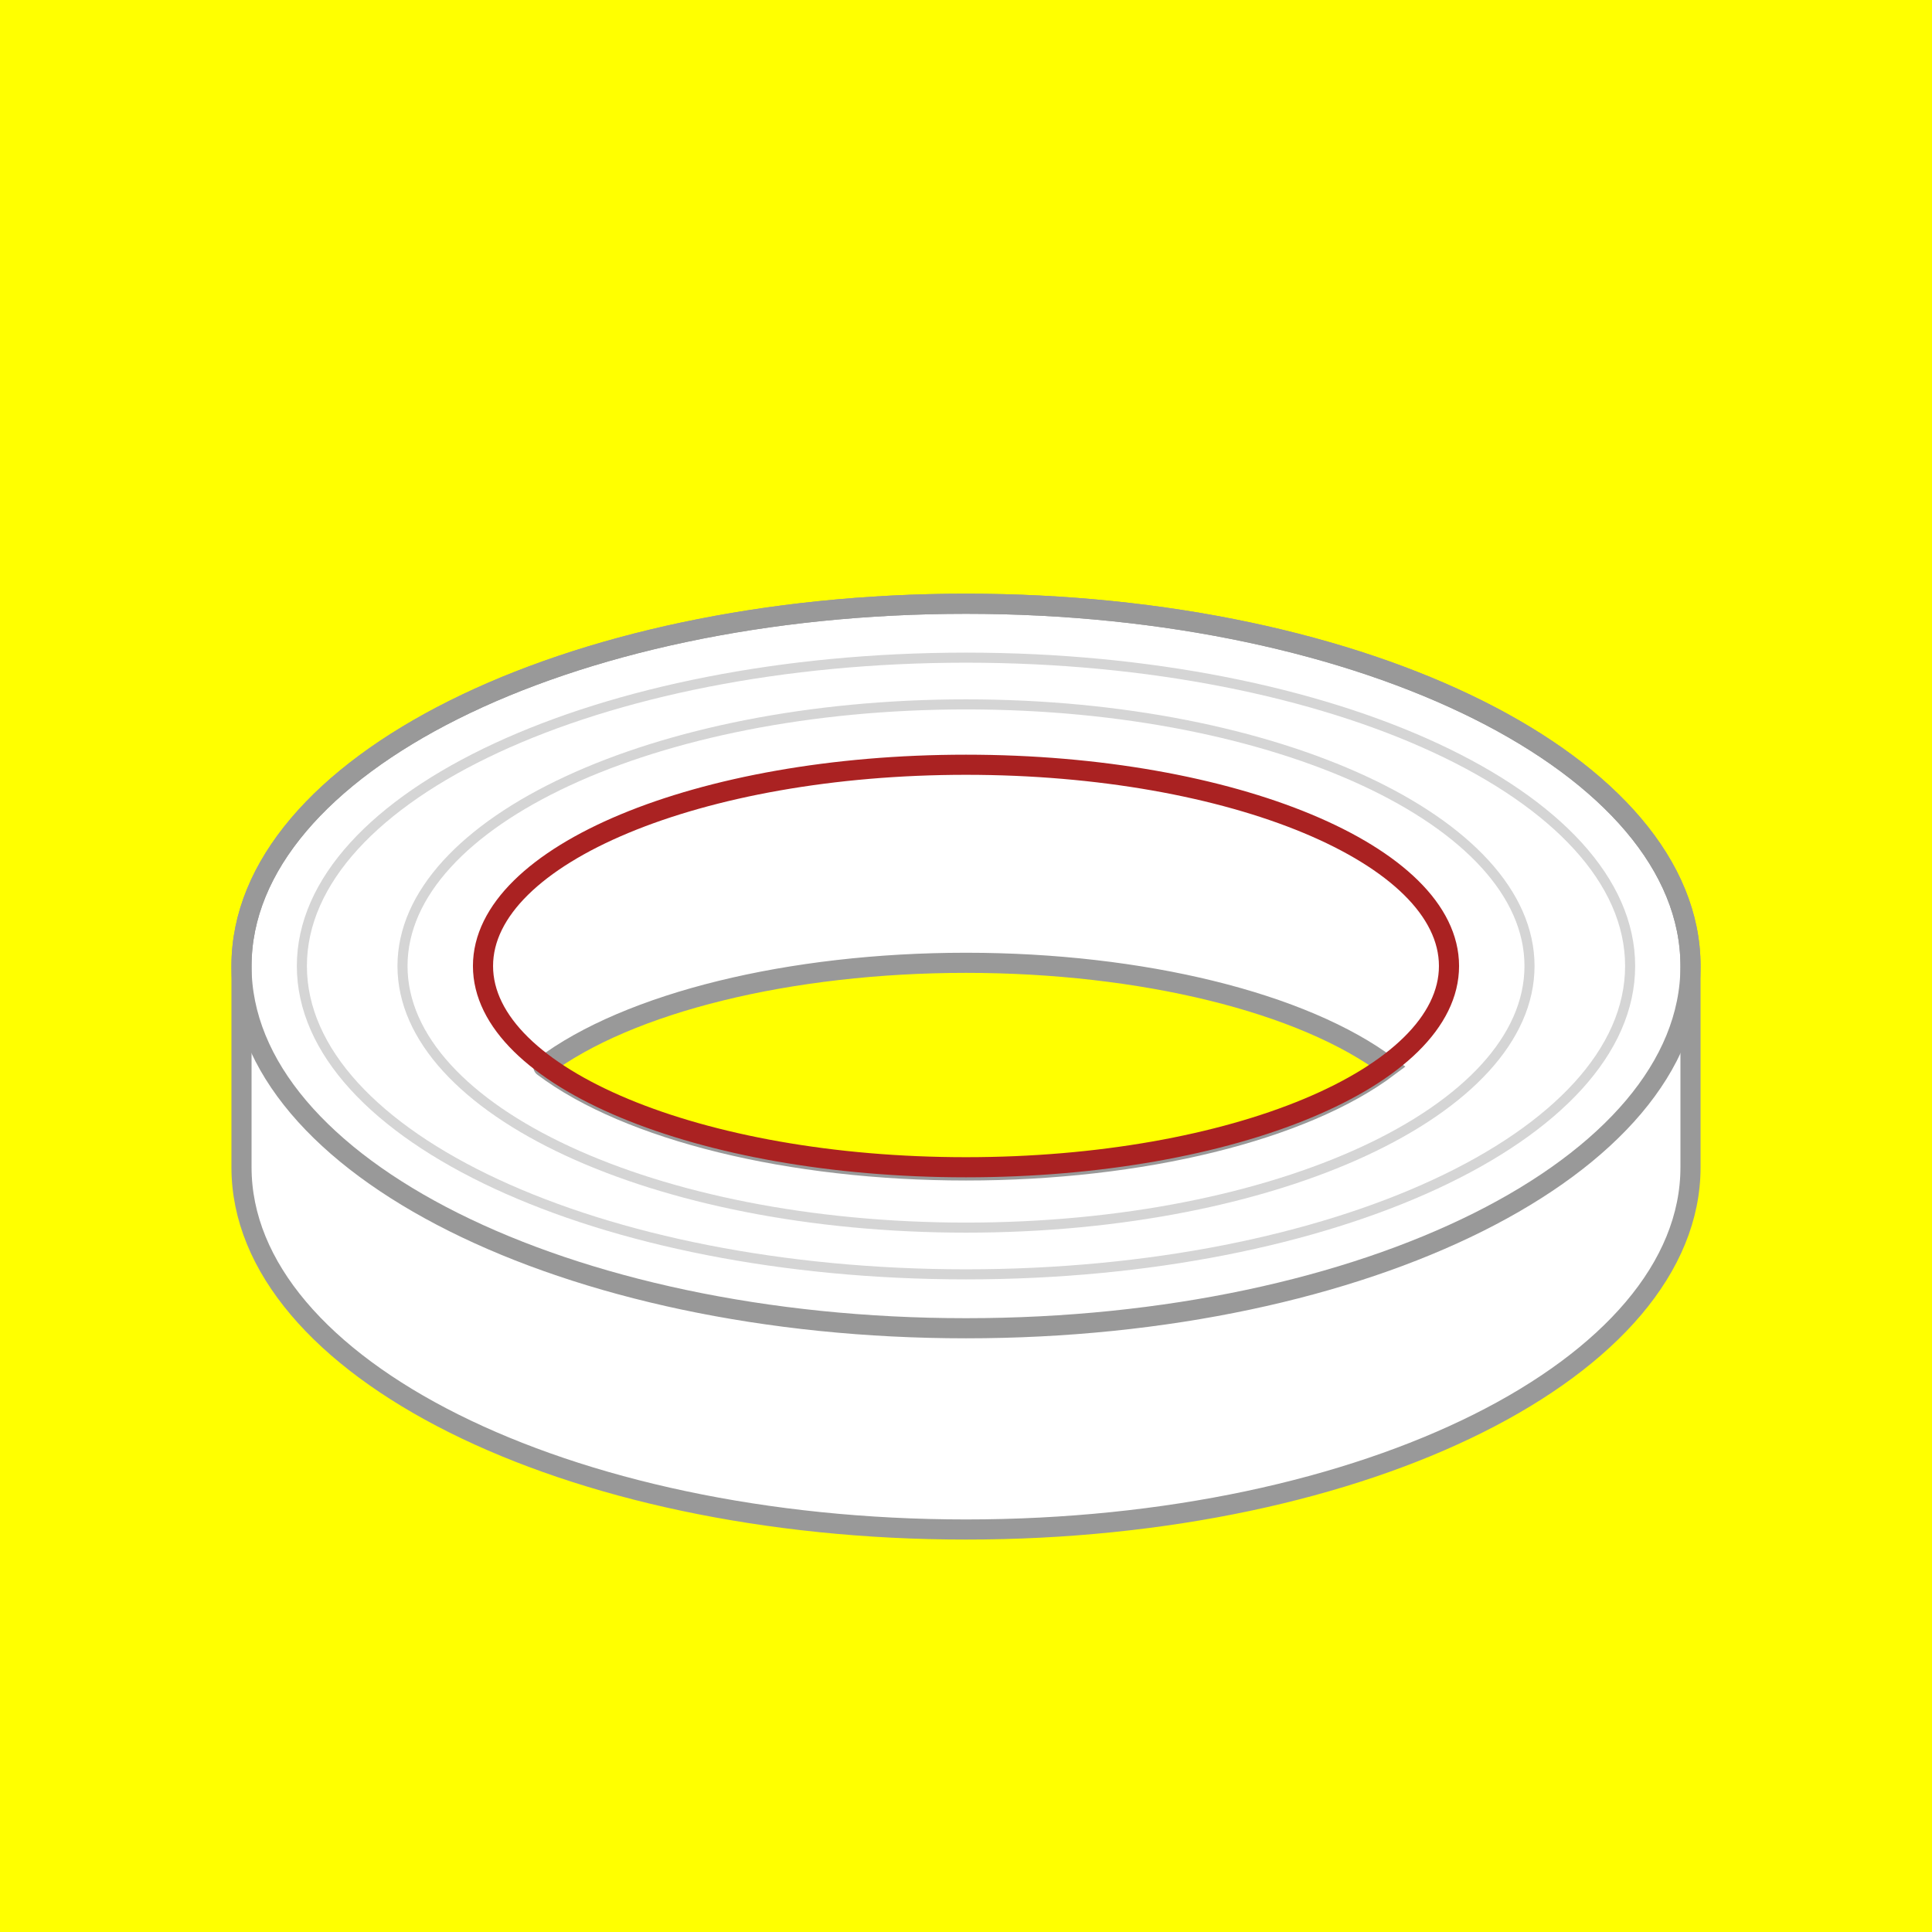
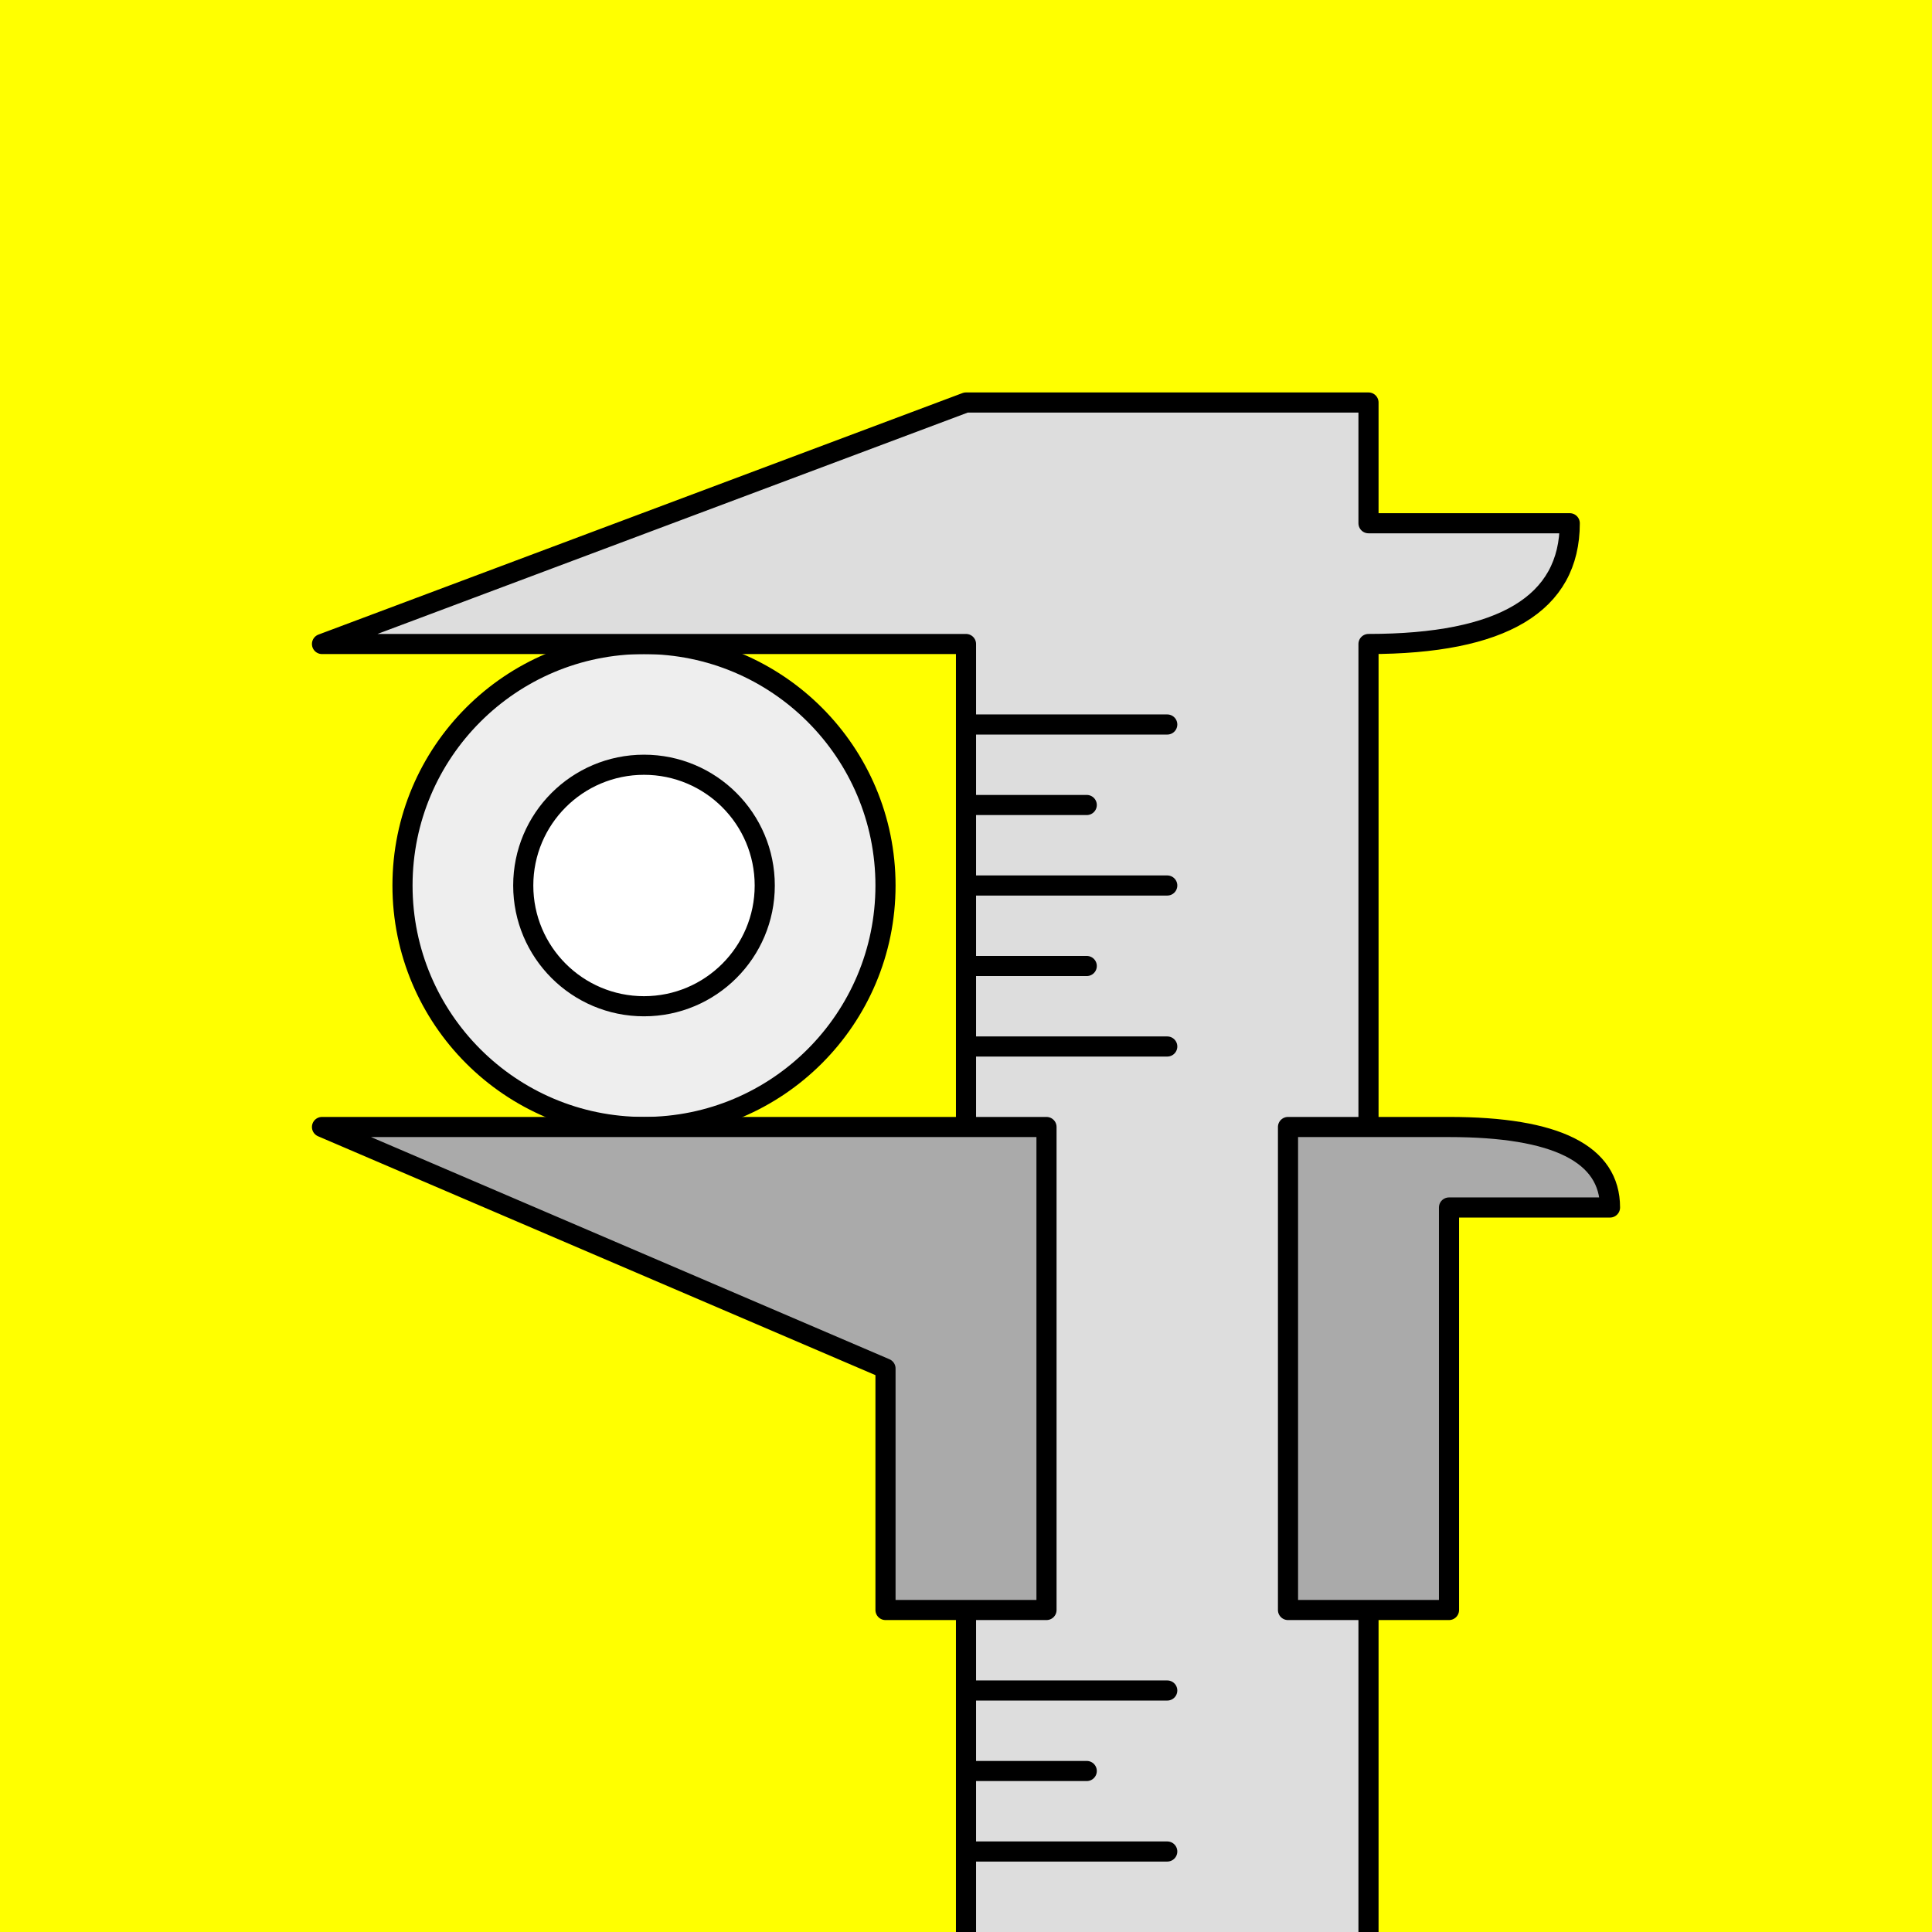
<svg xmlns="http://www.w3.org/2000/svg" width="96px" height="96px" viewBox="0 0 96 96" id="inner-dimension" version="1.1">
+   <rect x="0" y="0" width="96" height="96" fill="yellow" />
  <g>
-     <rect x="0" y="0" width="96" height="96" fill="yellow" />
-     <path class="lower-body background" fill="white" stroke="#999" stroke-width="1px" stroke-linecap="round" stroke-linejoin="butt" d="M12,48 L12,58                 A36,18 0 0 0 84,58                 L84,48                 A36,18 0 0 0 12,48                                  M27,53                 A24,10 0 0 1 69,53                 A24,10 0 0 1 27,53" />
-     <path class="upper-outer" fill="transparent" stroke="#d5d5d5" stroke-width="0.5px" stroke-linecap="round" stroke-linejoin="butt" d="M20,48                 A28,13 0 0 1 76,48                 A28,13 0 0 1 20,48" />
-     <path class="upper-outer" fill="transparent" stroke="#d5d5d5" stroke-width="0.5px" stroke-linecap="round" stroke-linejoin="butt" d="M15,48                 A28,13 0 0 1 81,48                 A28,13 0 0 1 15,48" />
-     <path class="upper-outer" fill="transparent" stroke="#999" stroke-width="1px" stroke-linecap="round" stroke-linejoin="butt" d="M12,48                 A36,18 0 0 1 84,48                 A36,18 0 0 1 12,48" />
-     <path class="upper-centre" fill="transparent" stroke="#aa2222" stroke-width="1px" stroke-linecap="round" stroke-linejoin="round" d="M24,48                 A24,10 0 1 1 72,48                 A24,10 0 1 1 24,48" />
+     <circle cx="32" cy="44" r="12" fill="#eee" stroke="#000" stroke-width="1px" />
+     <circle cx="32" cy="44" r="6" fill="#fff" stroke="#000" stroke-width="1px" />
+   </g>
+   <g>
+     <path fill="#ddd" stroke="#000" stroke-width="1px" stroke-linejoin="round" d="M48,96 48,32 L16,32 L48,20 L68,20                 L68,26 L78,26 Q78,32 68,32                 L68,96" />
+     <path fill="#aaa" stroke="#000" stroke-width="1px" stroke-linejoin="round" d="M52,80 L44,80 L44,68 L16,56 L52,56Z                 M64,80 L72,80 L72,60 L80,60 Q80,56 72,56 L64,56Z" />
+     <line stroke="#000" stroke-width="1px" stroke-linecap="round" x1="48" x2="58" y1="36" y2="36" />
+     <line stroke="#000" stroke-width="1px" stroke-linecap="round" x1="48" x2="54" y1="40" y2="40" />
+     <line stroke="#000" stroke-width="1px" stroke-linecap="round" x1="48" x2="58" y1="44" y2="44" />
+     <line stroke="#000" stroke-width="1px" stroke-linecap="round" x1="48" x2="54" y1="48" y2="48" />
+     <line stroke="#000" stroke-width="1px" stroke-linecap="round" x1="48" x2="58" y1="52" y2="52" />
+     <line stroke="#000" stroke-width="1px" stroke-linecap="round" x1="48" x2="58" y1="84" y2="84" />
+     <line stroke="#000" stroke-width="1px" stroke-linecap="round" x1="48" x2="54" y1="88" y2="88" />
+     <line stroke="#000" stroke-width="1px" stroke-linecap="round" x1="48" x2="58" y1="92" y2="92" />
  </g>
</svg>
